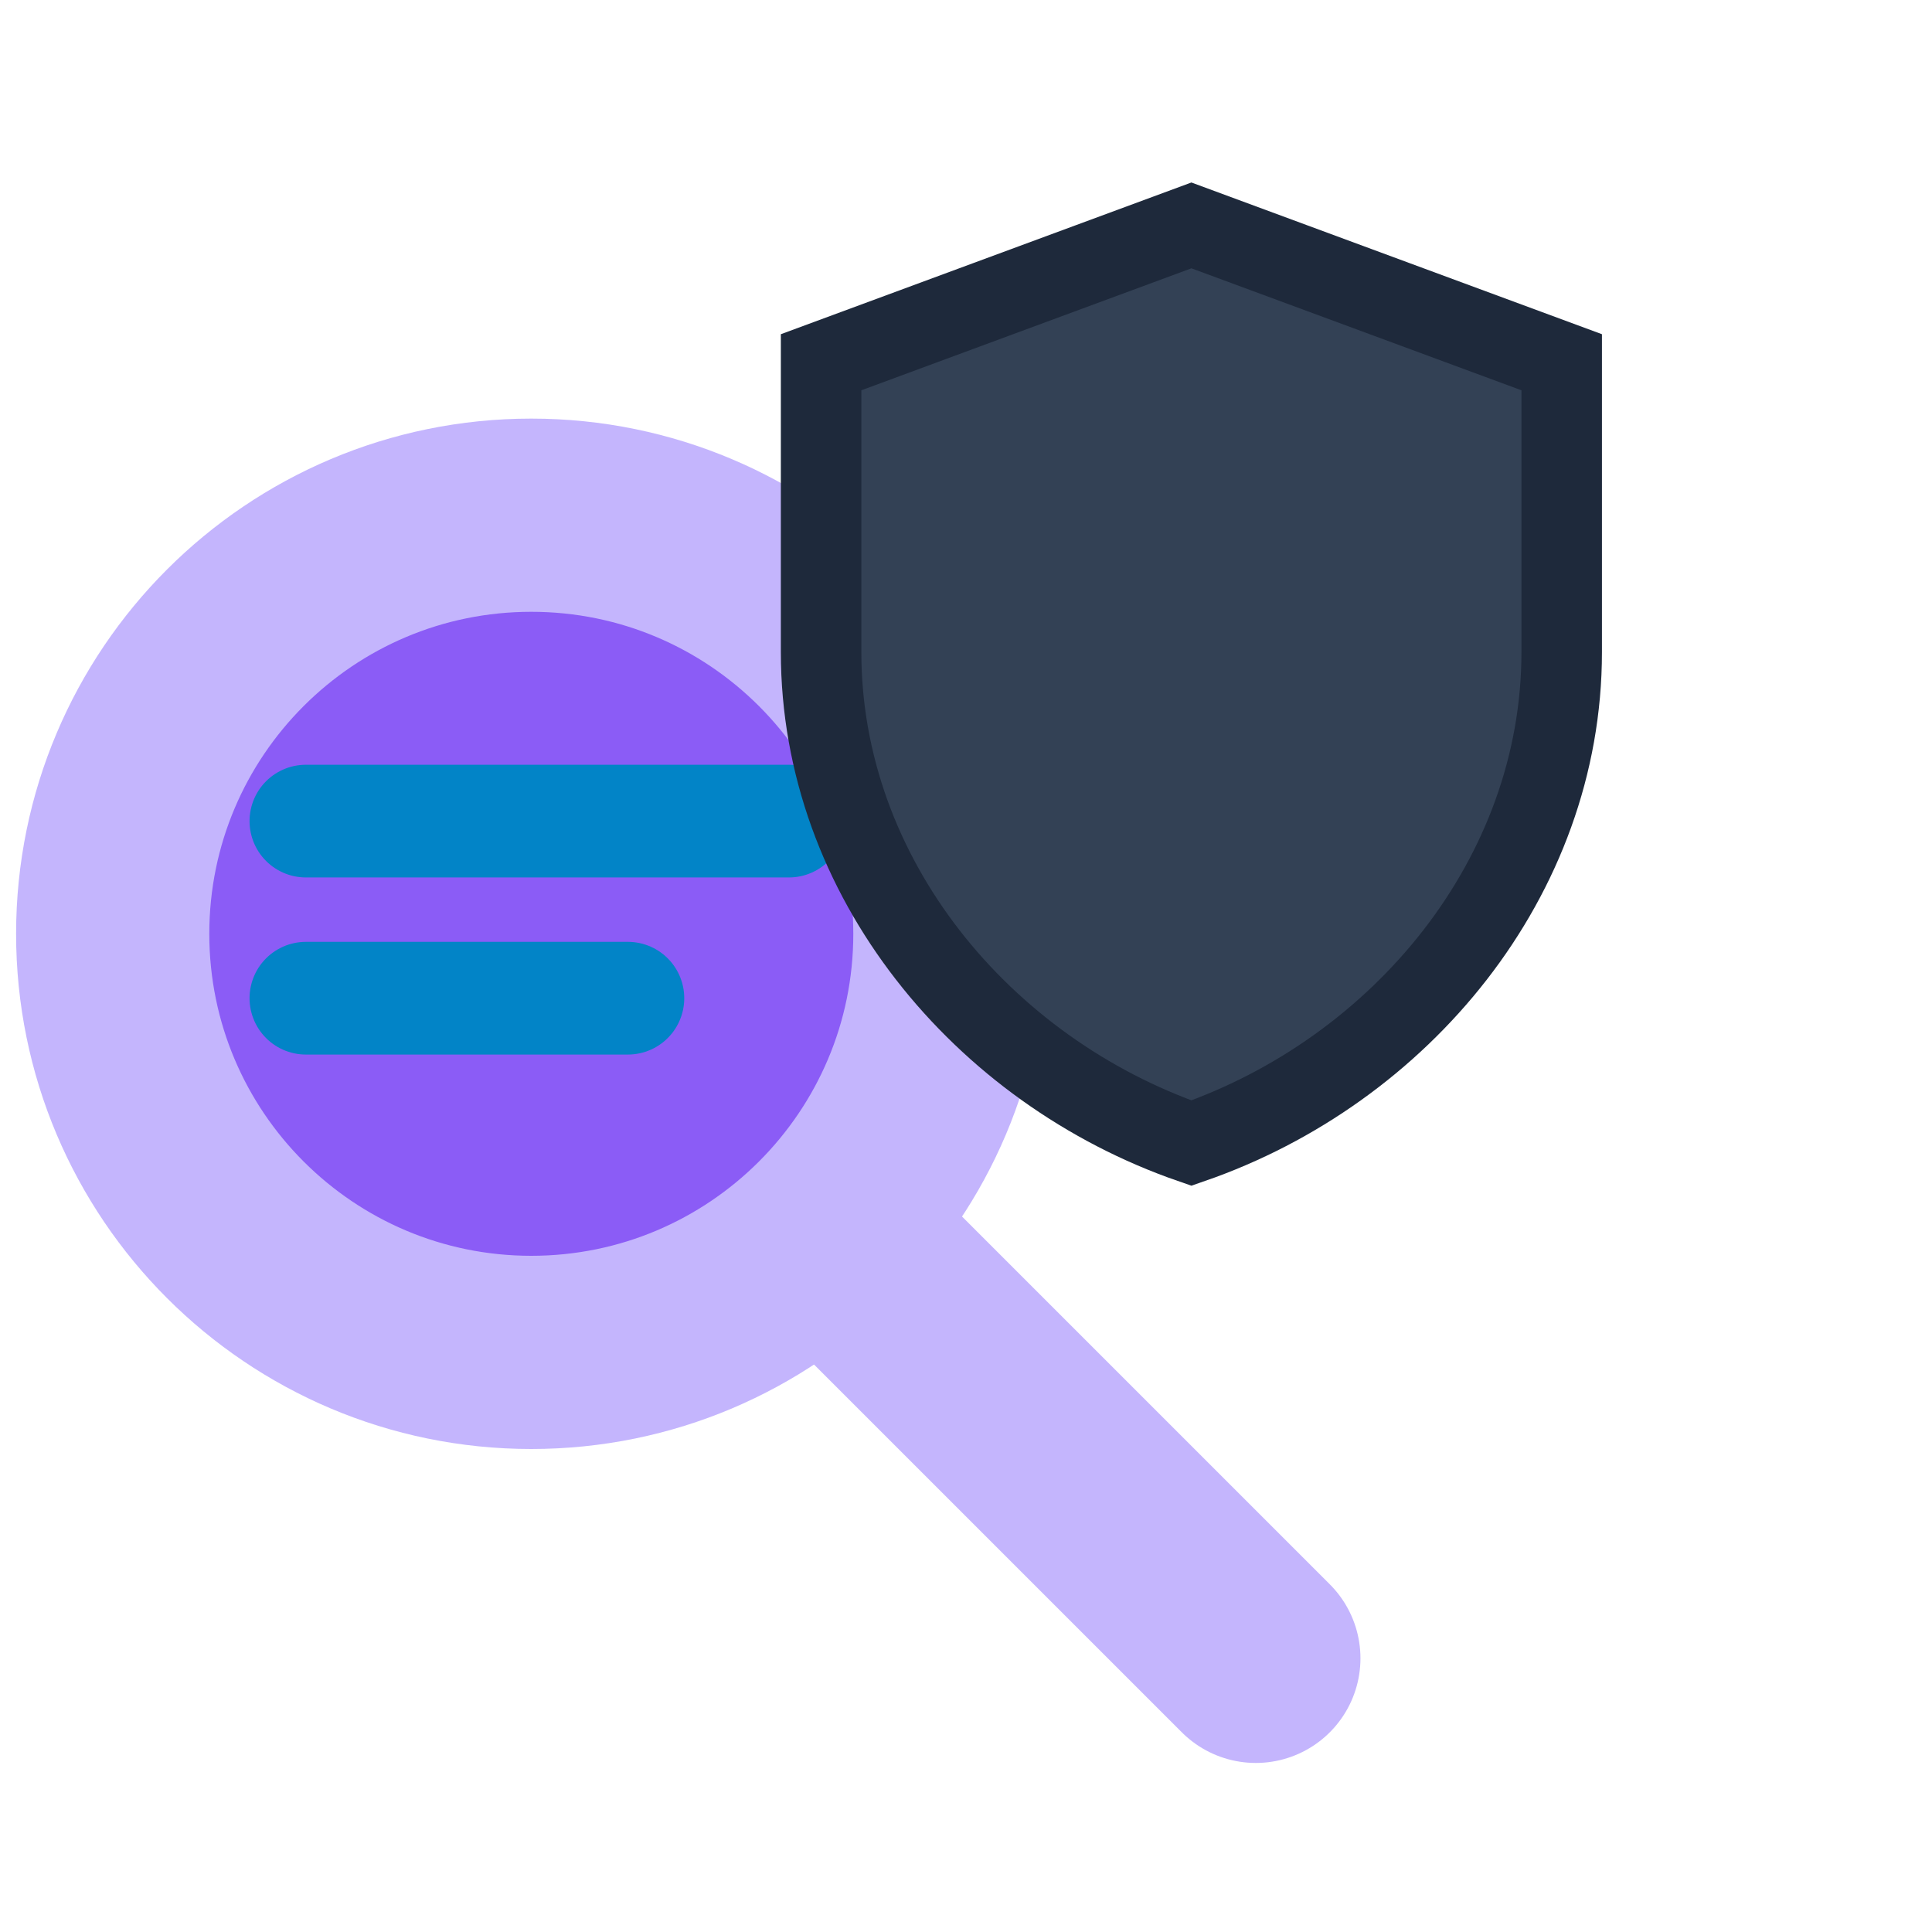
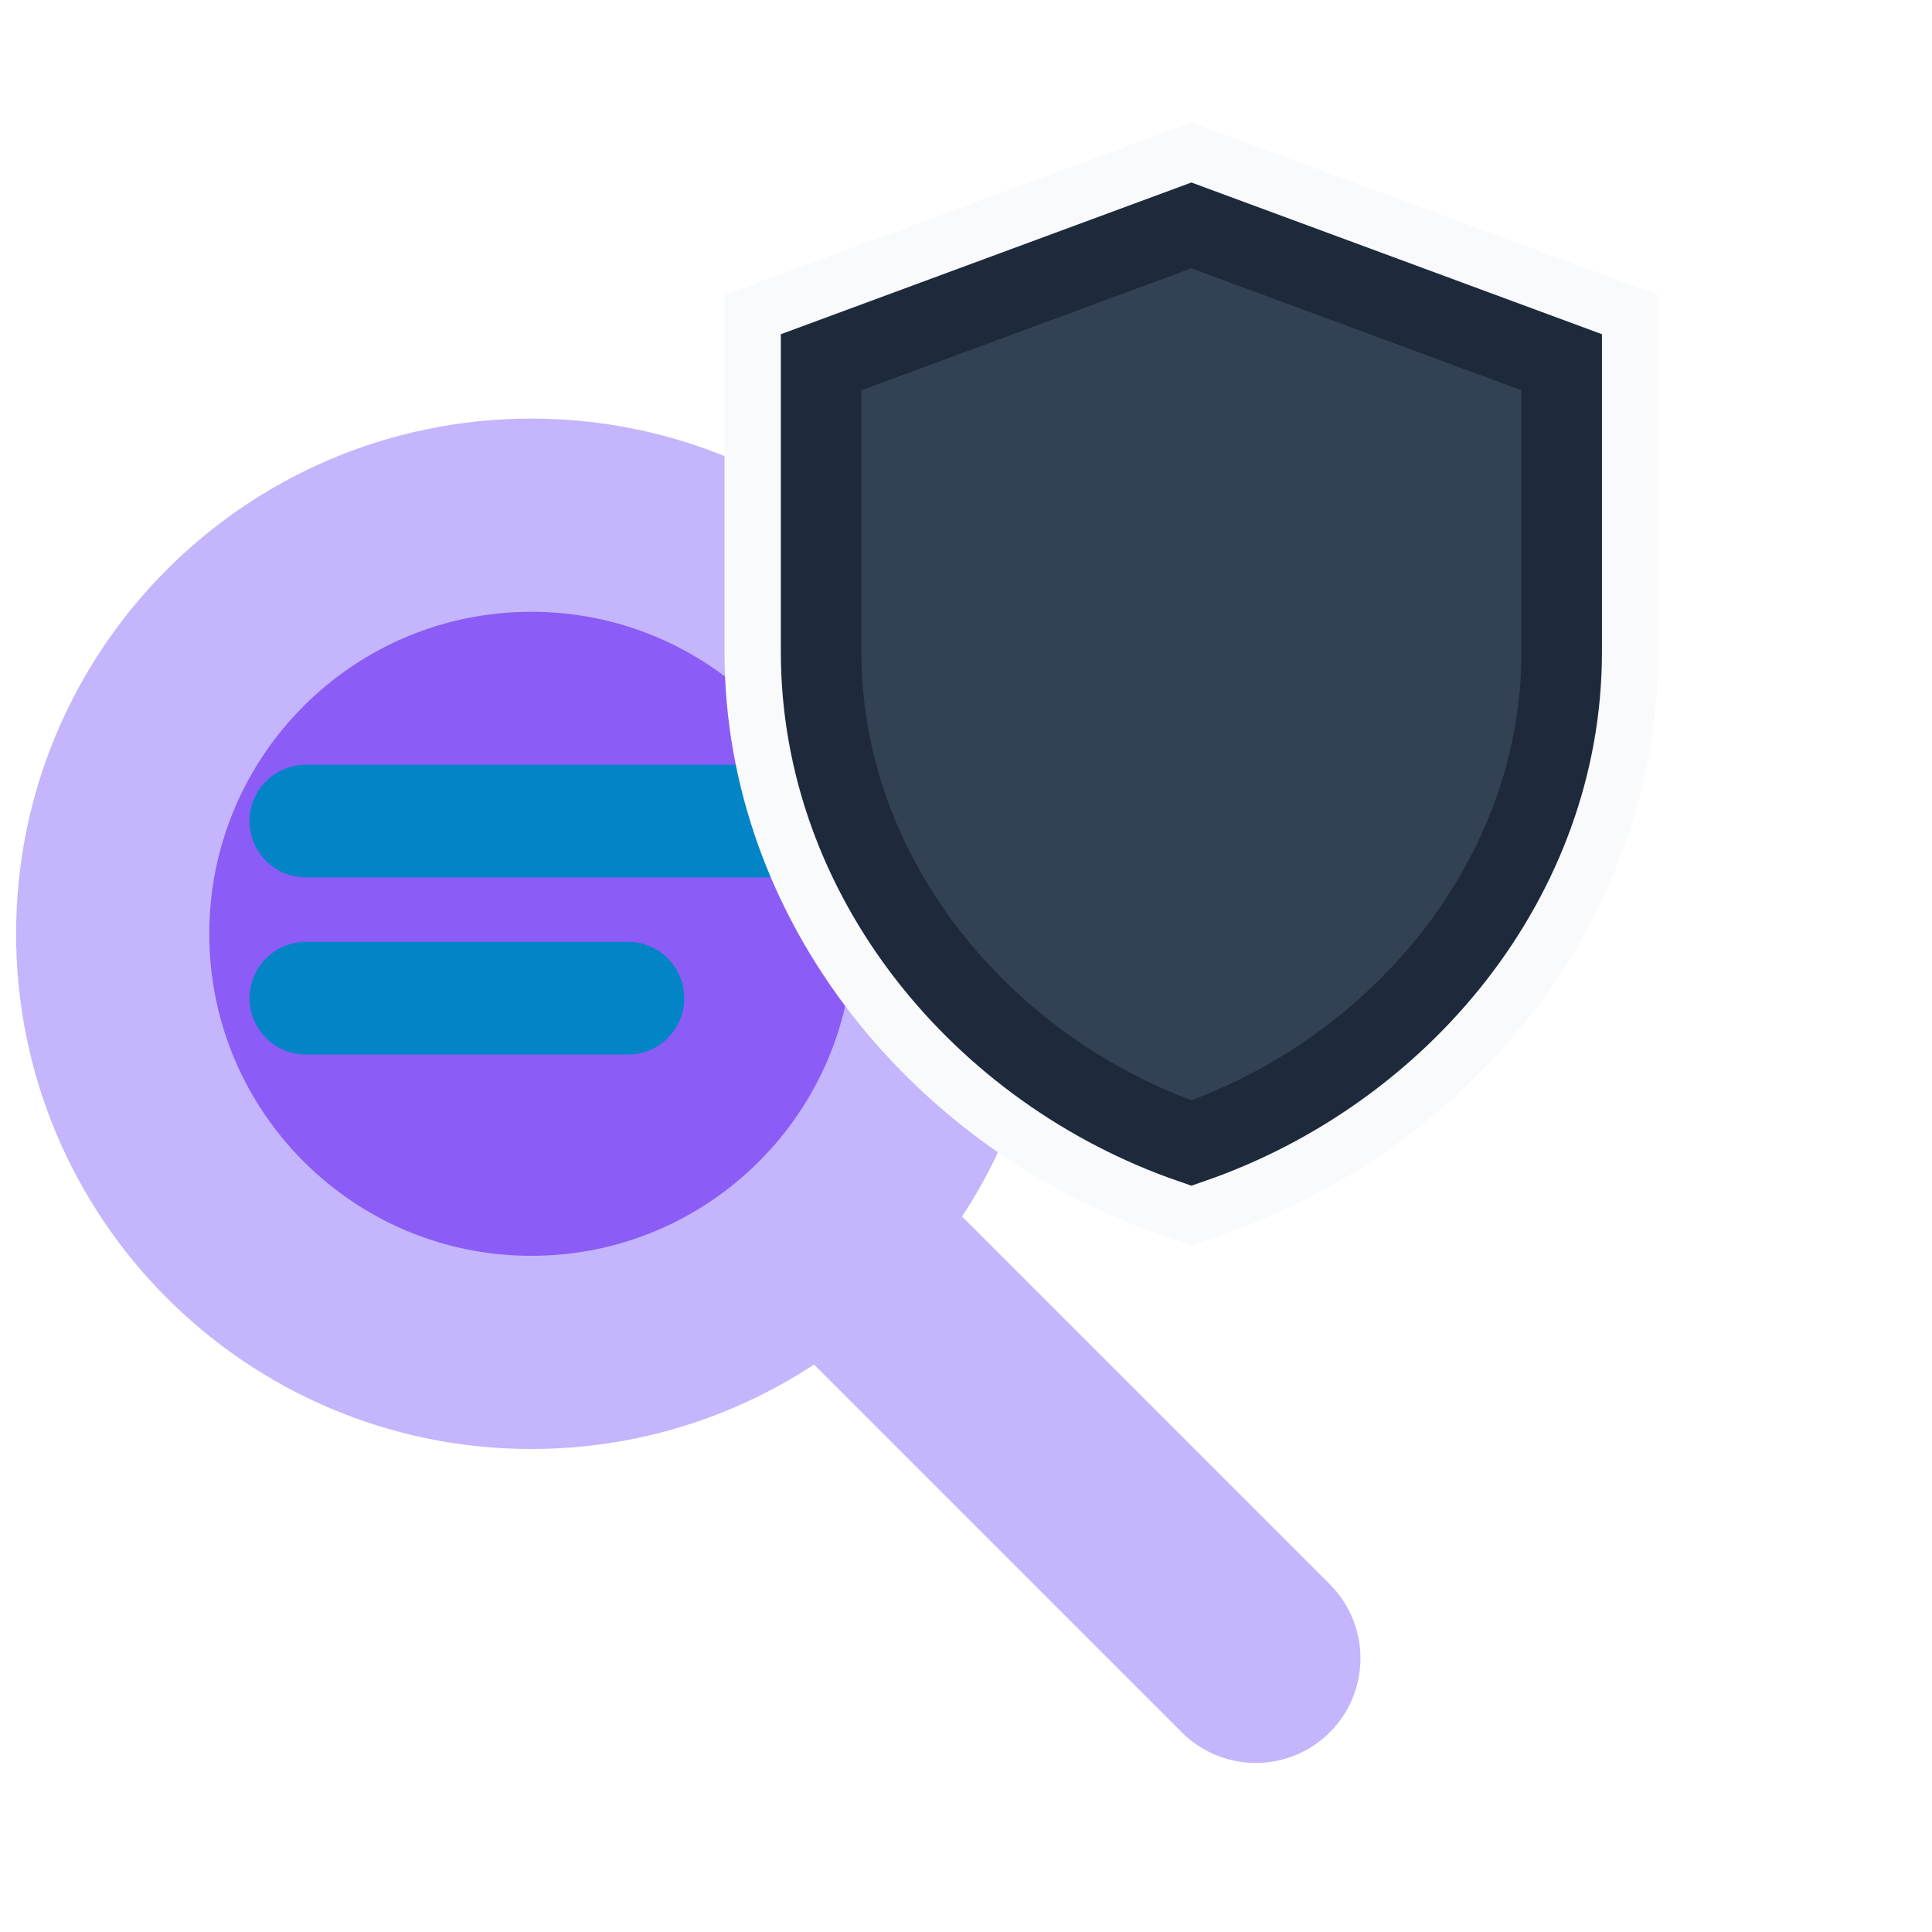
<svg xmlns="http://www.w3.org/2000/svg" viewBox="0 0 24 24" width="24" height="24">
  <g transform="translate(1.2 6.2)">
    <g transform="translate(-2.4 -2.4)">
      <circle cx="7.8" cy="7.8" r="5.2" fill="#8b5cf6" stroke="#c4b5fd" stroke-width="2.4" />
      <path d="M11.7 11.7 16.8 16.8" stroke="#c4b5fd" stroke-width="2.6" stroke-linecap="round" />
      <path d="M5 6.4h6M5 8.6h4" stroke="#0284c7" stroke-width="1.4" stroke-linecap="round" />
    </g>
  </g>
  <g transform="translate(8.8 1.8)">
-     <path d="M6 1 10.6 2.7v3.6c0 2.8-2 5.2-4.6 6.1C3.4 11.5 1.4 9.1 1.4 6.3V2.7Z" fill="#334155" />
+     <path d="M6 1 10.6 2.7v3.6c0 2.8-2 5.2-4.6 6.1C3.4 11.5 1.4 9.1 1.4 6.3V2.7Z" fill="#334155" stroke="#f8fafc" stroke-width="2.4" paint-order="stroke fill" />
    <path d="M6 1 10.6 2.7v3.6c0 2.8-2 5.2-4.6 6.1C3.4 11.5 1.4 9.1 1.4 6.3V2.7Z" fill="none" stroke="#1e293b" stroke-width="1" />
  </g>
</svg>
